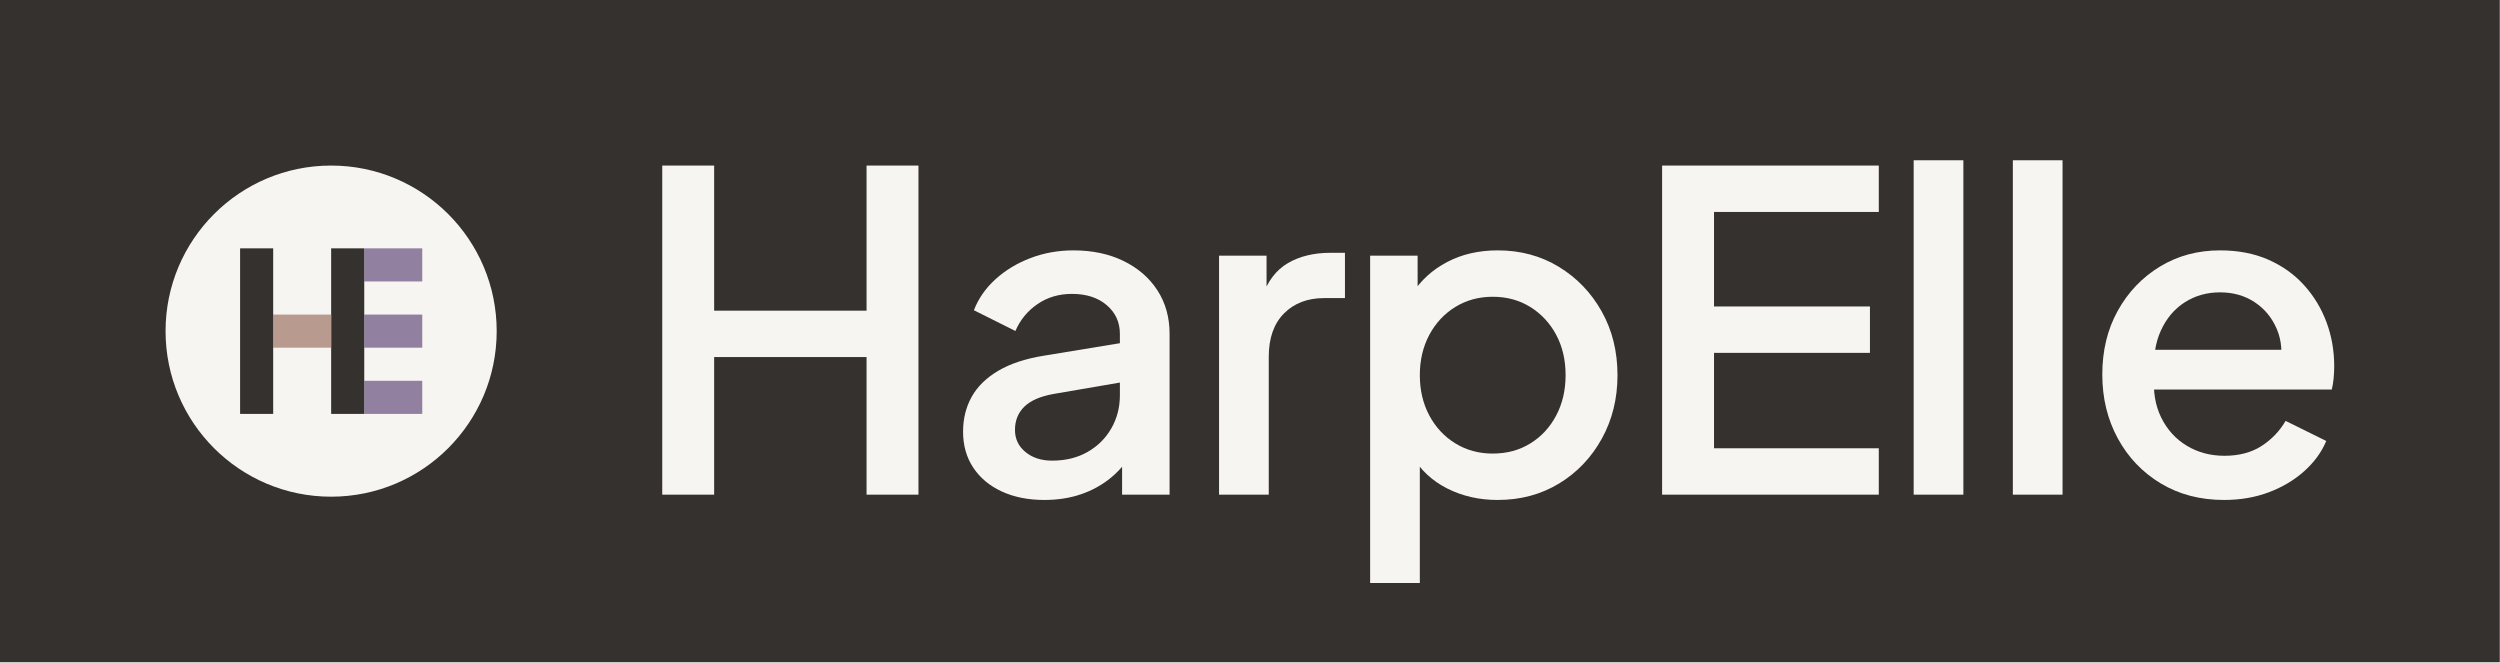
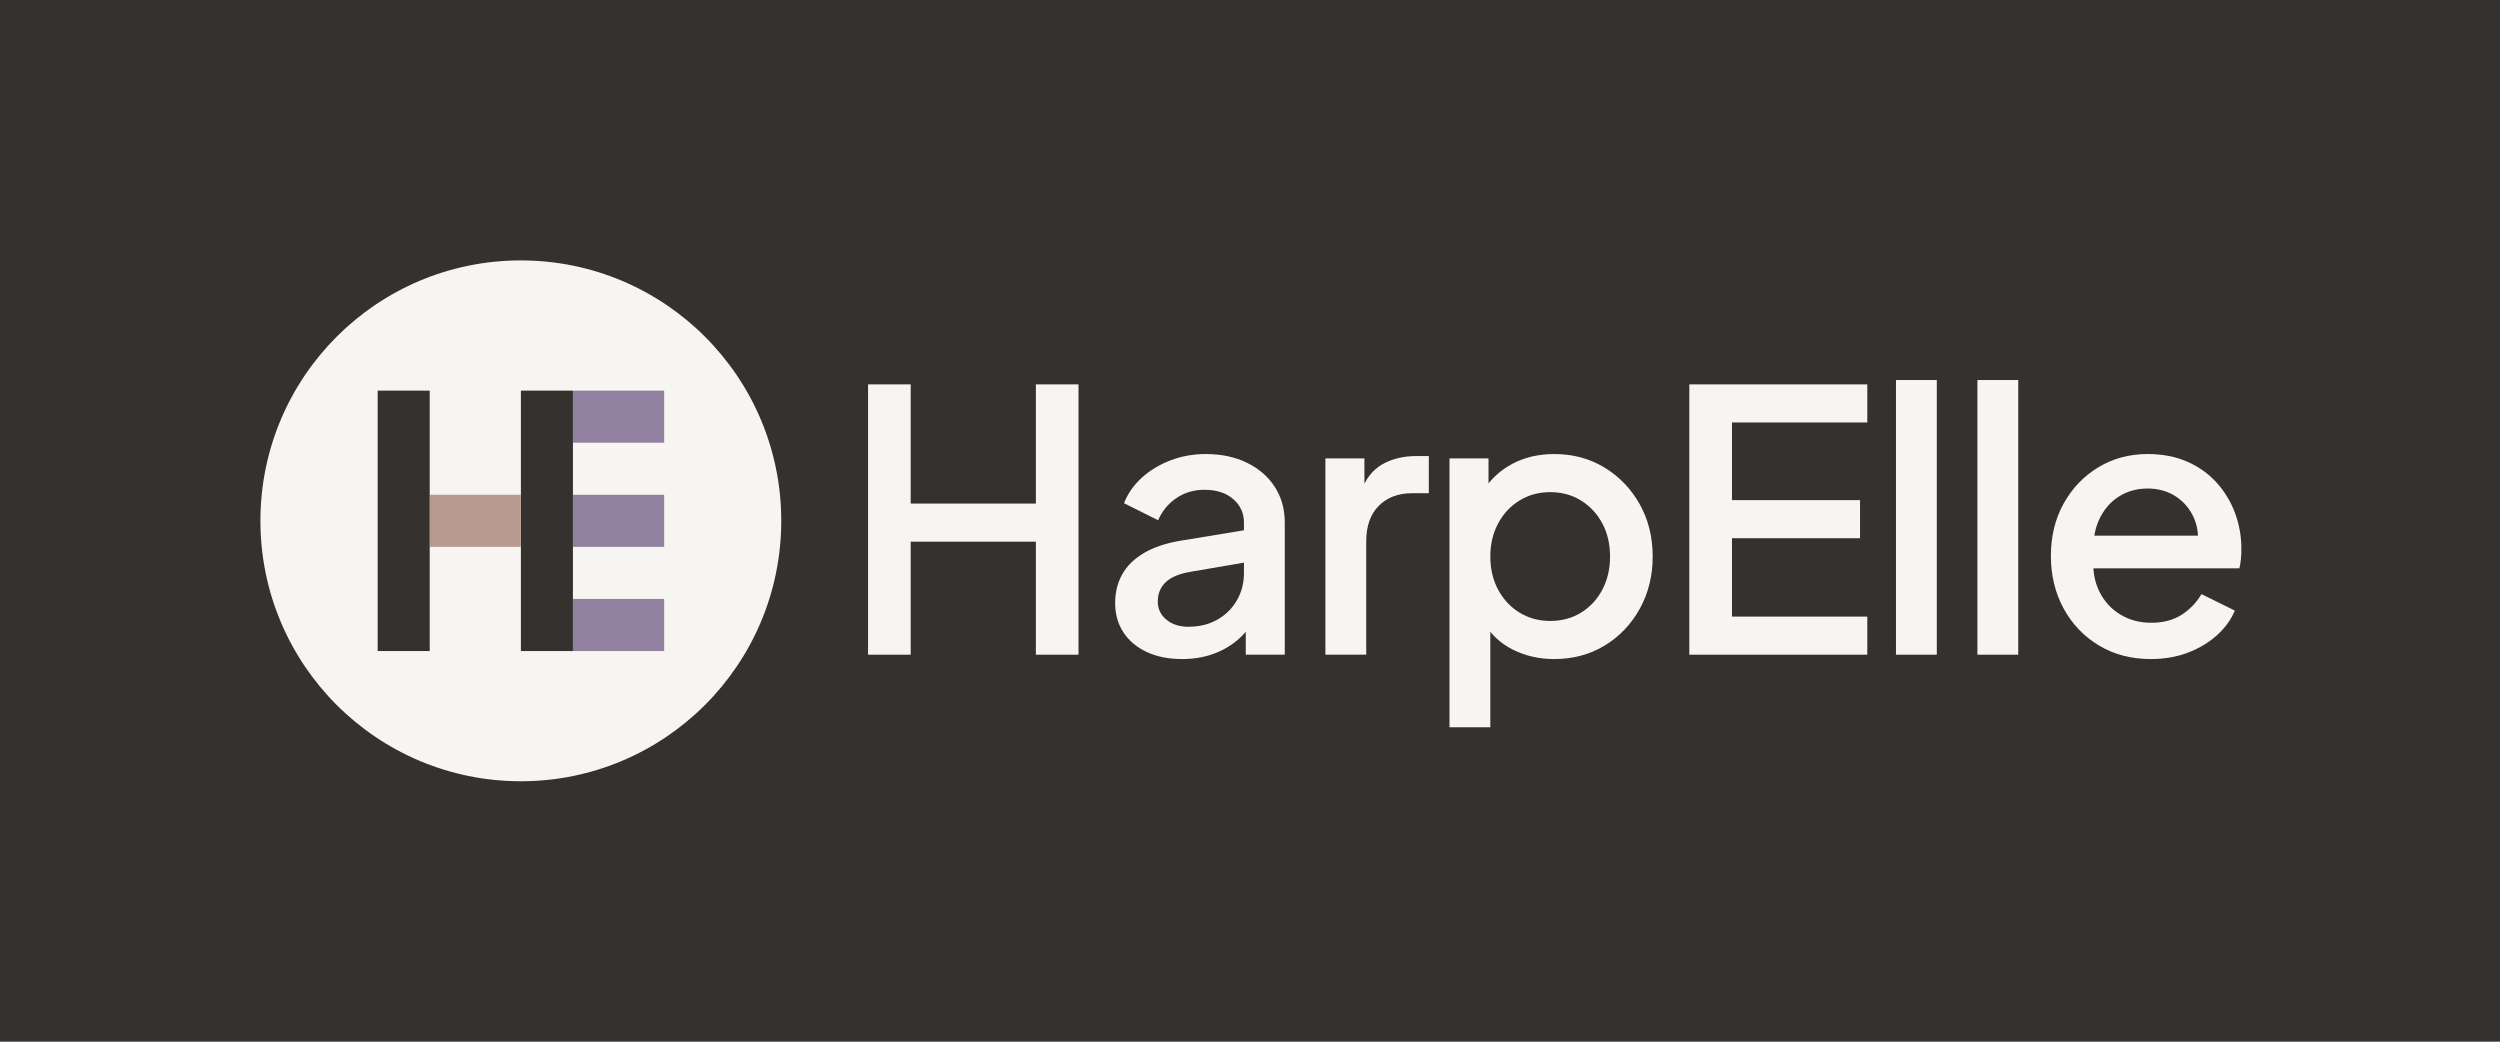
- <svg xmlns="http://www.w3.org/2000/svg" width="100%" height="100%" viewBox="0 0 2265 600" version="1.1" xml:space="preserve" style="fill-rule:evenodd;clip-rule:evenodd;stroke-linejoin:round;stroke-miterlimit:2;">
-   <g id="Wordmark">
+ <svg xmlns="http://www.w3.org/2000/svg" width="100%" height="100%" viewBox="0 0 1440 600" version="1.1" xml:space="preserve" style="fill-rule:evenodd;clip-rule:evenodd;stroke-linejoin:round;stroke-miterlimit:2;">
+   <rect id="HarpElle_Primary_Dark" x="-0" y="0" width="1440" height="600" style="fill:#f7f5f2;" />
+   <clipPath id="_clip1">
+     <rect x="-0" y="0" width="1440" height="600" />
+   </clipPath>
+   <g clip-path="url(#_clip1)">
+     <g id="Background">
+       <rect id="Background-rect--Dark-" x="-0" y="-0" width="1440" height="600" style="fill:#35312e;" />
    </g>
-   <g id="Monogram-Circle">
-     </g>
-   <rect id="Primary-Dark" x="0" y="0" width="2264.8" height="600" style="fill:#35312e;" />
-   <g id="Wordmark1">
-     <g id="Wordmark---Light">
-       <path d="M600,448.158L600,150.003L647.025,150.003L647.025,281.471L785.097,281.471L785.097,150.003L832.121,150.003L832.121,448.158L785.097,448.158L785.097,323.493L647.025,323.493L647.025,448.158L600,448.158Z" style="fill:#f7f5f2;fill-rule:nonzero;" />
-       <path d="M946.181,452.961C931.506,452.961 918.633,450.393 907.561,445.257C896.488,440.121 887.884,432.917 881.747,423.645C875.611,414.374 872.542,403.535 872.542,391.128C872.542,379.389 875.144,368.85 880.346,359.512C885.549,350.174 893.587,342.303 904.459,335.9C915.331,329.496 929.038,324.961 945.58,322.292L1021.02,309.886L1021.02,345.505L954.585,356.911C942.579,359.045 933.741,362.88 928.071,368.417C922.402,373.953 919.567,380.99 919.567,389.528C919.567,397.665 922.735,404.335 929.072,409.538C935.408,414.741 943.446,417.342 953.184,417.342C965.458,417.342 976.196,414.707 985.401,409.438C994.606,404.169 1001.78,397.032 1006.91,388.027C1012.05,379.022 1014.62,369.05 1014.62,358.111L1014.62,302.482C1014.62,291.943 1010.65,283.272 1002.71,276.469C994.773,269.665 984.267,266.263 971.194,266.263C959.321,266.263 948.882,269.365 939.877,275.568C930.873,281.771 924.236,289.876 919.967,299.881L882.347,281.071C886.483,270.399 893.053,260.994 902.058,252.856C911.062,244.719 921.635,238.349 933.774,233.746C945.914,229.144 958.854,226.843 972.595,226.843C989.67,226.843 1004.78,230.044 1017.92,236.448C1031.06,242.851 1041.3,251.722 1048.63,263.062C1055.97,274.401 1059.64,287.541 1059.64,302.482L1059.64,448.158L1016.62,448.158L1016.62,409.138L1025.62,410.138C1020.55,418.943 1014.12,426.547 1006.31,432.95C998.508,439.354 989.57,444.29 979.498,447.758C969.426,451.226 958.32,452.961 946.181,452.961Z" style="fill:#f7f5f2;fill-rule:nonzero;" />
-       <path d="M1104.46,448.158L1104.46,231.645L1147.49,231.645L1147.49,275.468L1143.48,269.065C1148.42,254.791 1156.22,244.552 1166.9,238.349C1177.57,232.145 1190.38,229.044 1205.32,229.044L1218.52,229.044L1218.52,270.065L1199.71,270.065C1184.64,270.065 1172.5,274.701 1163.29,283.972C1154.09,293.244 1149.49,306.351 1149.49,323.293L1149.49,448.158L1104.46,448.158Z" style="fill:#f7f5f2;fill-rule:nonzero;" />
-       <path d="M1241.34,528.2L1241.34,231.645L1284.36,231.645L1284.36,276.469L1279.36,266.263C1287.23,253.99 1297.83,244.352 1311.17,237.348C1324.51,230.344 1339.79,226.843 1357,226.843C1377.54,226.843 1395.98,231.812 1412.32,241.75C1428.67,251.689 1441.61,265.163 1451.14,282.172C1460.68,299.18 1465.45,318.424 1465.45,339.902C1465.45,361.113 1460.72,380.289 1451.25,397.432C1441.77,414.574 1428.87,428.114 1412.52,438.053C1396.18,447.991 1377.61,452.961 1356.8,452.961C1340.12,452.961 1324.91,449.492 1311.17,442.555C1297.43,435.618 1286.76,425.613 1279.15,412.54L1286.36,404.135L1286.36,528.2L1241.34,528.2ZM1352.39,410.939C1365.2,410.939 1376.57,407.87 1386.51,401.734C1396.45,395.597 1404.25,387.16 1409.92,376.421C1415.59,365.682 1418.43,353.509 1418.43,339.902C1418.43,326.161 1415.59,313.988 1409.92,303.383C1404.25,292.777 1396.45,284.373 1386.51,278.169C1376.57,271.966 1365.2,268.865 1352.39,268.865C1339.85,268.865 1328.58,271.933 1318.58,278.069C1308.57,284.206 1300.7,292.644 1294.96,303.383C1289.23,314.122 1286.36,326.295 1286.36,339.902C1286.36,353.509 1289.23,365.682 1294.96,376.421C1300.7,387.16 1308.57,395.597 1318.58,401.734C1328.58,407.87 1339.85,410.939 1352.39,410.939Z" style="fill:#f7f5f2;fill-rule:nonzero;" />
-       <path d="M1505.87,448.158L1505.87,150.003L1702.18,150.003L1702.18,192.024L1552.9,192.024L1552.9,277.669L1694.17,277.669L1694.17,319.691L1552.9,319.691L1552.9,406.136L1702.18,406.136L1702.18,448.158L1505.87,448.158Z" style="fill:#f7f5f2;fill-rule:nonzero;" />
-       <rect x="1733.79" y="145.2" width="45.024" height="302.958" style="fill:#f7f5f2;fill-rule:nonzero;" />
-       <rect x="1823.64" y="145.2" width="45.024" height="302.958" style="fill:#f7f5f2;fill-rule:nonzero;" />
-       <path d="M2014.94,452.961C1993.33,452.961 1974.22,447.958 1957.61,437.953C1941,427.948 1928.03,414.341 1918.69,397.132C1909.35,379.923 1904.68,360.646 1904.68,339.301C1904.68,317.557 1909.38,298.247 1918.79,281.371C1928.19,264.496 1940.93,251.189 1957.01,241.45C1973.08,231.712 1991.19,226.843 2011.34,226.843C2027.75,226.843 2042.32,229.644 2055.06,235.247C2067.8,240.85 2078.61,248.554 2087.48,258.359C2096.35,268.164 2103.12,279.337 2107.79,291.877C2112.46,304.416 2114.79,317.69 2114.79,331.697C2114.79,335.166 2114.62,338.768 2114.29,342.503C2113.96,346.238 2113.39,349.707 2112.59,352.908L1940.1,352.908L1940.1,316.89L2086.98,316.89L2065.57,333.298C2068.1,320.225 2067.2,308.552 2062.86,298.28C2058.53,288.008 2051.86,279.87 2042.85,273.867C2033.85,267.864 2023.34,264.862 2011.34,264.862C1999.46,264.862 1988.83,267.864 1979.42,273.867C1970.02,279.87 1962.78,288.441 1957.71,299.581C1952.64,310.72 1950.64,324.093 1951.71,339.702C1950.51,354.376 1952.61,367.216 1958.01,378.222C1963.41,389.227 1971.15,397.765 1981.22,403.835C1991.29,409.905 2002.67,412.94 2015.34,412.94C2028.55,412.94 2039.72,410.005 2048.86,404.135C2057.99,398.265 2065.3,390.662 2070.77,381.323L2107.59,399.533C2103.32,409.671 2096.68,418.776 2087.68,426.847C2078.67,434.918 2068,441.288 2055.66,445.957C2043.32,450.626 2029.75,452.961 2014.94,452.961Z" style="fill:#f7f5f2;fill-rule:nonzero;" />
-     </g>
-   </g>
-   <g id="Monogram-Circle1">
-     <g id="Monogram---Full-Color-Dark">
-       <circle id="Circle" cx="300" cy="300" r="150" style="fill:#f7f5f2;" />
-       <g id="HE">
-         <rect x="330.032" y="345" width="52.532" height="30" style="fill:#9280a0;" />
-         <rect x="330.032" y="285" width="52.532" height="30" style="fill:#9280a0;" />
-         <rect x="330.032" y="225" width="52.532" height="30" style="fill:#9280a0;" />
-         <rect x="300.032" y="225" width="29.976" height="150" style="fill:#35312e;" />
-         <rect x="247.532" y="285" width="52.5" height="30" style="fill:#b89a8f;" />
-         <rect x="217.532" y="225" width="29.976" height="150" style="fill:#35312e;" />
+     <g id="Logo">
+       <g id="Wordmark">
+         <g id="Wordmark---Light">
+           <path d="M500,377.103l-0,-155.7l24.557,0l-0,68.654l72.102,0l-0,-68.654l24.557,0l-0,155.7l-24.557,-0l-0,-65.102l-72.102,0l-0,65.102l-24.557,-0Z" style="fill:#f7f5f2;fill-rule:nonzero;" />
+           <path d="M680.778,379.61c-7.663,0 -14.385,-1.341 -20.167,-4.023c-5.783,-2.682 -10.276,-6.444 -13.48,-11.285c-3.205,-4.842 -4.807,-10.502 -4.807,-16.981c-0,-6.13 1.358,-11.634 4.075,-16.51c2.717,-4.877 6.914,-8.987 12.592,-12.331c5.677,-3.344 12.835,-5.712 21.474,-7.105l39.395,-6.479l-0,18.6l-34.693,5.956c-6.27,1.115 -10.885,3.118 -13.846,6.009c-2.96,2.891 -4.441,6.566 -4.441,11.024c0,4.25 1.655,7.733 4.964,10.45c3.309,2.717 7.506,4.075 12.592,4.075c6.409,0 12.017,-1.376 16.824,-4.127c4.806,-2.752 8.551,-6.479 11.233,-11.182c2.682,-4.702 4.023,-9.909 4.023,-15.622l-0,-29.05c-0,-5.503 -2.073,-10.031 -6.218,-13.584c-4.145,-3.553 -9.631,-5.329 -16.458,-5.329c-6.2,-0 -11.651,1.619 -16.353,4.859c-4.703,3.239 -8.168,7.471 -10.398,12.696l-19.645,-9.823c2.16,-5.573 5.591,-10.484 10.293,-14.734c4.702,-4.249 10.223,-7.576 16.563,-9.979c6.339,-2.403 13.096,-3.605 20.272,-3.605c8.917,-0 16.806,1.672 23.668,5.016c6.862,3.344 12.209,7.976 16.04,13.898c3.832,5.921 5.748,12.783 5.748,20.585l-0,76.074l-22.467,-0l-0,-20.377l4.702,0.522c-2.647,4.598 -6.008,8.569 -10.084,11.913c-4.075,3.344 -8.742,5.921 -14.002,7.733c-5.26,1.811 -11.059,2.716 -17.399,2.716Z" style="fill:#f7f5f2;fill-rule:nonzero;" />
+           <path d="M763.435,377.103l-0,-113.065l22.466,-0l0,22.884l-2.09,-3.343c2.578,-7.455 6.653,-12.801 12.227,-16.041c5.573,-3.239 12.26,-4.859 20.063,-4.859l6.897,0l-0,21.422l-9.823,0c-7.872,0 -14.212,2.421 -19.018,7.262c-4.807,4.842 -7.211,11.687 -7.211,20.534l0,65.206l-23.511,-0Z" style="fill:#f7f5f2;fill-rule:nonzero;" />
+           <path d="M834.91,418.901l0,-154.863l22.467,-0l-0,23.407l-2.613,-5.329c4.111,-6.41 9.649,-11.443 16.615,-15.1c6.967,-3.657 14.943,-5.486 23.93,-5.486c10.728,-0 20.359,2.595 28.893,7.785c8.534,5.19 15.291,12.226 20.272,21.108c4.981,8.882 7.472,18.931 7.472,30.147c-0,11.077 -2.473,21.091 -7.419,30.043c-4.947,8.952 -11.687,16.023 -20.22,21.213c-8.534,5.189 -18.235,7.784 -29.103,7.784c-8.708,0 -16.649,-1.811 -23.825,-5.433c-7.175,-3.623 -12.748,-8.848 -16.719,-15.675l3.762,-4.389l-0,64.788l-23.512,0Zm57.995,-61.235c6.688,0 12.627,-1.602 17.817,-4.807c5.19,-3.204 9.265,-7.61 12.226,-13.218c2.961,-5.608 4.441,-11.965 4.441,-19.071c0,-7.175 -1.48,-13.532 -4.441,-19.07c-2.961,-5.539 -7.036,-9.928 -12.226,-13.167c-5.19,-3.239 -11.129,-4.859 -17.817,-4.859c-6.548,0 -12.435,1.602 -17.659,4.807c-5.225,3.204 -9.335,7.611 -12.331,13.219c-2.995,5.608 -4.493,11.964 -4.493,19.07c-0,7.106 1.498,13.463 4.493,19.071c2.996,5.608 7.106,10.014 12.331,13.218c5.224,3.205 11.111,4.807 17.659,4.807Z" style="fill:#f7f5f2;fill-rule:nonzero;" />
+           <path d="M973.054,377.103l-0,-155.7l102.511,0l-0,21.945l-77.954,-0l-0,44.724l73.774,-0l-0,21.944l-73.774,0l-0,45.142l77.954,0l-0,21.945l-102.511,-0Z" style="fill:#f7f5f2;fill-rule:nonzero;" />
+           <rect x="1092.08" y="218.895" width="23.512" height="158.207" style="fill:#f7f5f2;fill-rule:nonzero;" />
+           <rect x="1138.99" y="218.895" width="23.512" height="158.207" style="fill:#f7f5f2;fill-rule:nonzero;" />
+           <path d="M1238.89,379.61c-11.285,0 -21.265,-2.612 -29.938,-7.837c-8.673,-5.225 -15.448,-12.33 -20.324,-21.317c-4.877,-8.987 -7.315,-19.053 -7.315,-30.199c-0,-11.356 2.455,-21.439 7.367,-30.252c4.911,-8.812 11.564,-15.761 19.959,-20.847c8.394,-5.085 17.851,-7.628 28.37,-7.628c8.569,-0 16.18,1.463 22.833,4.389c6.653,2.926 12.295,6.949 16.928,12.069c4.633,5.12 8.168,10.955 10.606,17.503c2.439,6.549 3.658,13.48 3.658,20.795c-0,1.811 -0.087,3.692 -0.262,5.643c-0.174,1.95 -0.47,3.761 -0.888,5.433l-90.075,0l-0,-18.809l76.7,0l-11.181,8.569c1.323,-6.827 0.853,-12.923 -1.411,-18.287c-2.264,-5.364 -5.747,-9.614 -10.45,-12.749c-4.702,-3.134 -10.188,-4.702 -16.458,-4.702c-6.2,0 -11.756,1.568 -16.667,4.702c-4.911,3.135 -8.691,7.611 -11.338,13.428c-2.647,5.817 -3.692,12.801 -3.135,20.952c-0.627,7.663 0.471,14.368 3.292,20.115c2.821,5.747 6.862,10.206 12.122,13.376c5.259,3.169 11.198,4.754 17.816,4.754c6.897,0 12.731,-1.532 17.503,-4.598c4.772,-3.065 8.586,-7.036 11.443,-11.912l19.227,9.509c-2.229,5.294 -5.695,10.049 -10.398,14.264c-4.702,4.214 -10.275,7.541 -16.719,9.979c-6.444,2.438 -13.532,3.657 -21.265,3.657Z" style="fill:#f7f5f2;fill-rule:nonzero;" />
+         </g>
+       </g>
+       <g id="Monogram">
+         <g id="Monogram---Full-Color-Dark">
+           <circle id="Circle" cx="300" cy="300" r="150" style="fill:#f7f5f2;" />
+           <g id="HE">
+             <rect x="330.032" y="345" width="52.532" height="30" style="fill:#9280a0;" />
+             <rect x="330.032" y="285" width="52.532" height="30" style="fill:#9280a0;" />
+             <rect x="330.032" y="225" width="52.532" height="30" style="fill:#9280a0;" />
+             <rect x="300.032" y="225" width="29.976" height="150" style="fill:#35312e;" />
+             <rect x="247.532" y="285" width="52.5" height="30" style="fill:#b89a8f;" />
+             <rect x="217.532" y="225" width="29.976" height="150" style="fill:#35312e;" />
+           </g>
+         </g>
      </g>
    </g>
  </g>
</svg>
